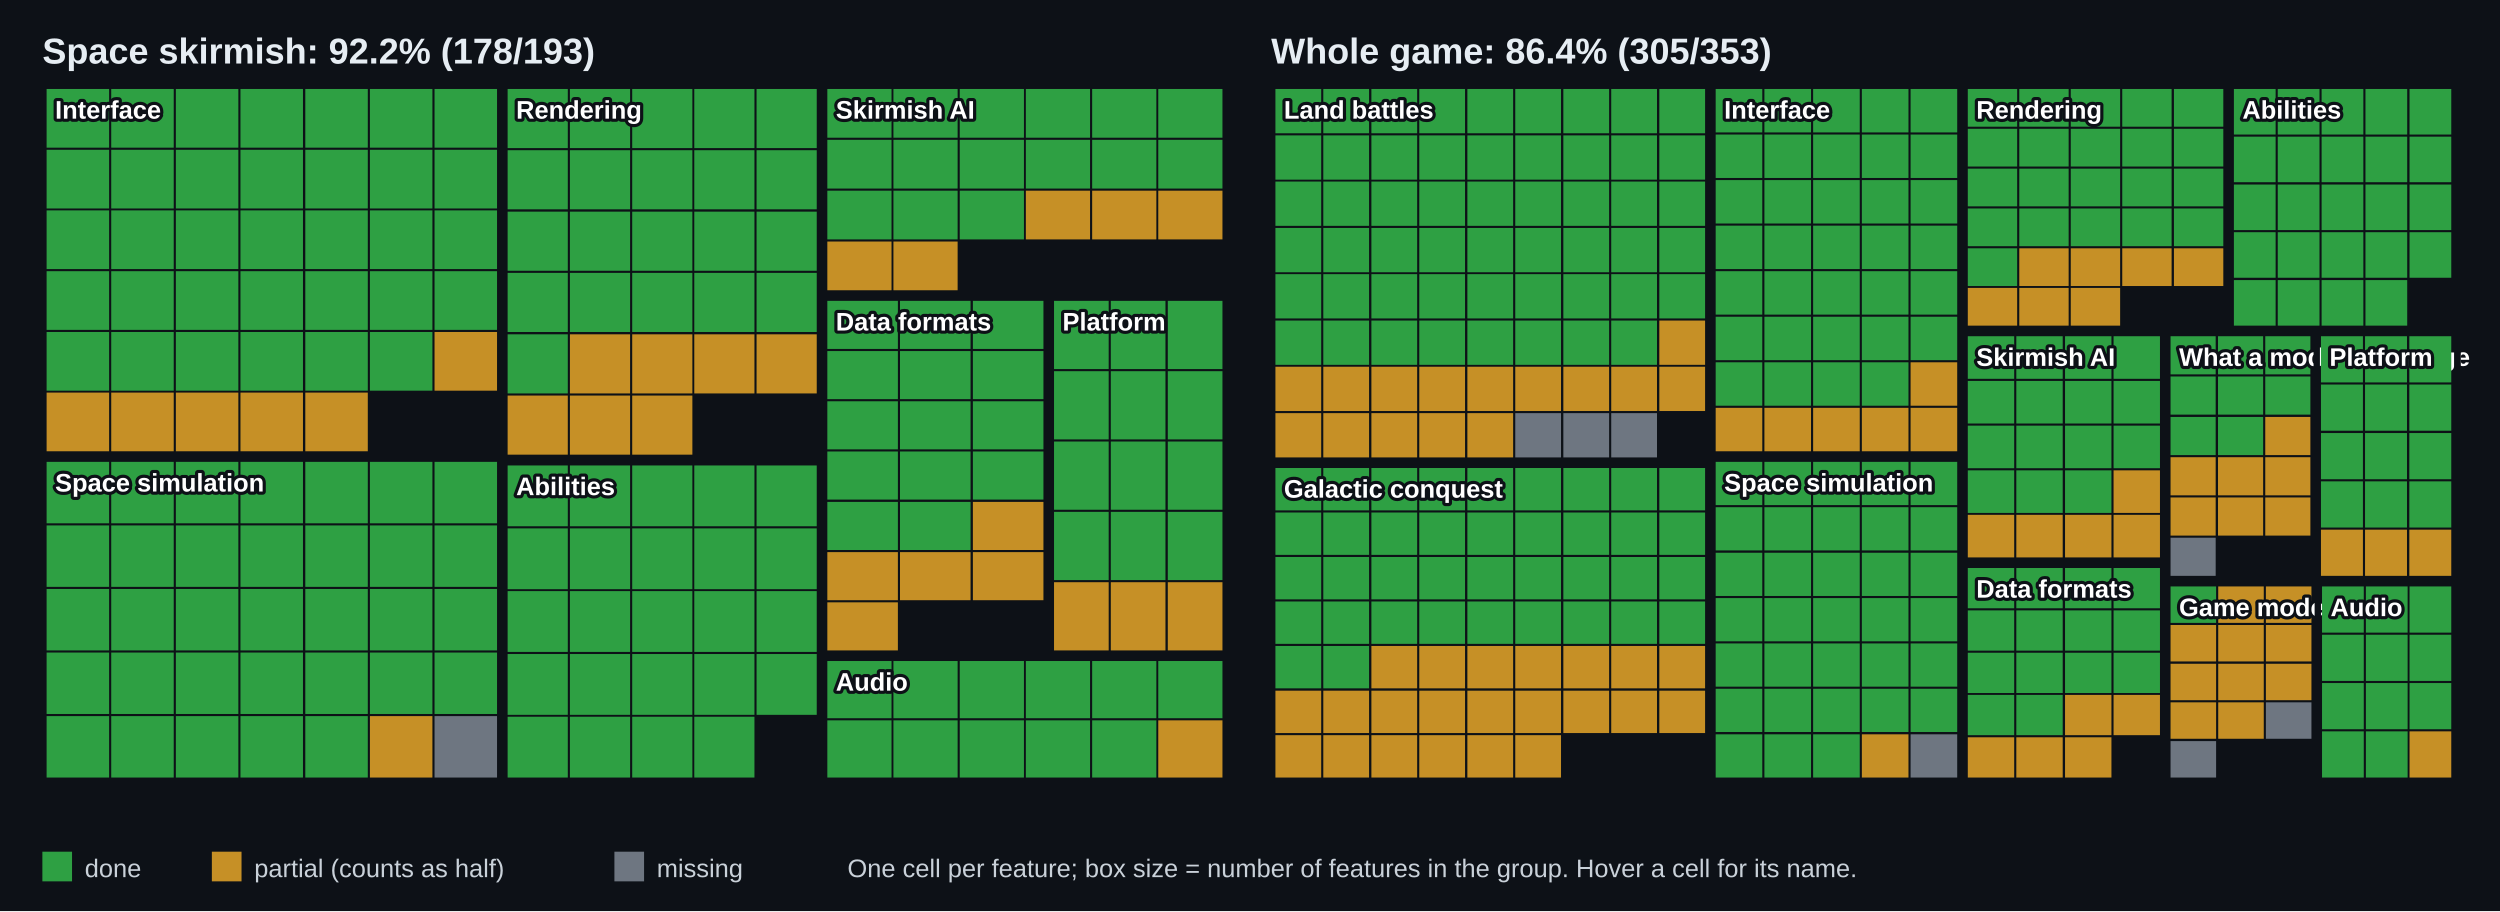
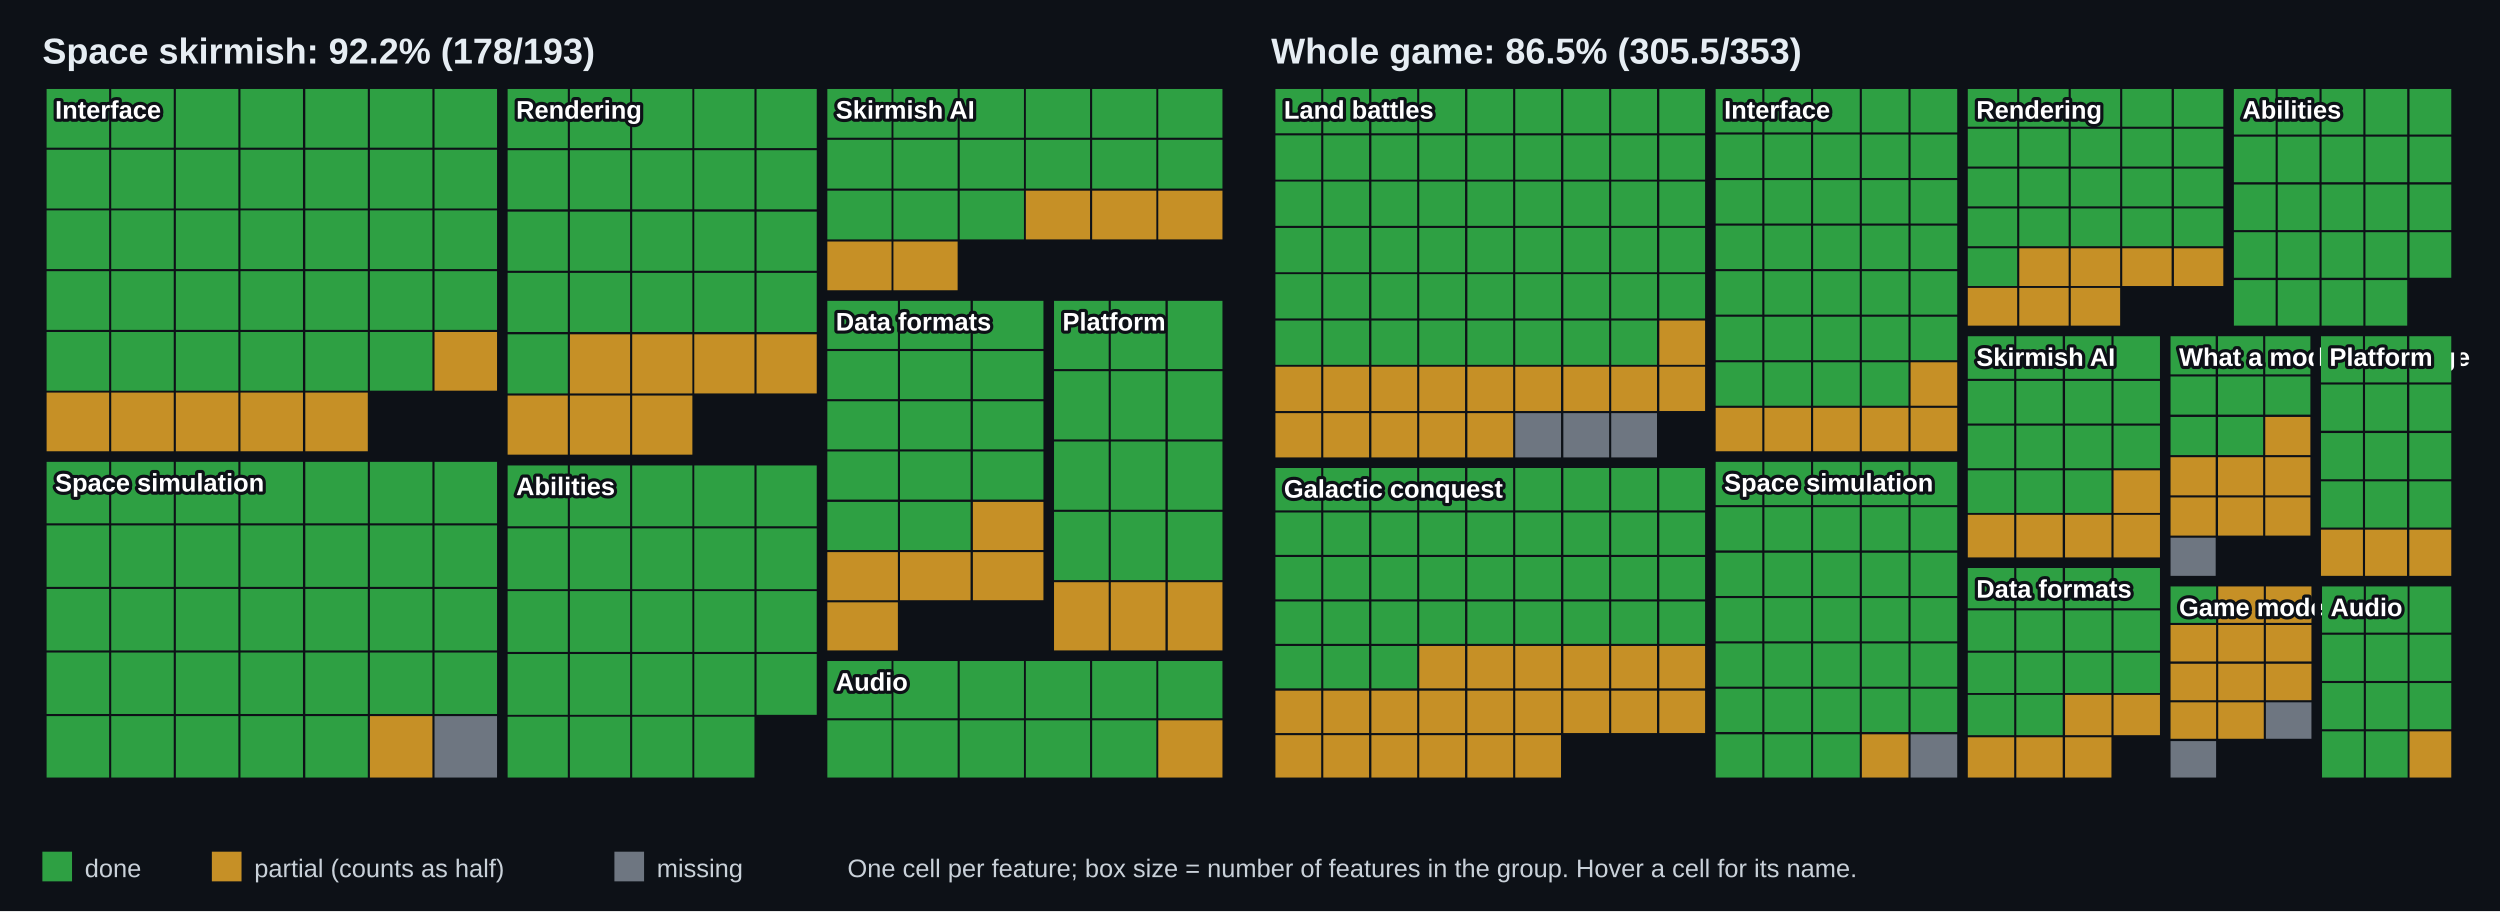
<svg xmlns="http://www.w3.org/2000/svg" viewBox="0 0 1180 430" width="1180" height="430" font-family="Segoe UI, Arial, sans-serif">
  <style>.title{font-size:17px;font-weight:700;fill:#e6edf3}.lab{font-size:12px;font-weight:700;fill:#fff}.lab.bg{stroke:#0d1117;stroke-width:3px;stroke-linejoin:round}.key{font-size:12px;fill:#c9d1d9}</style>
  <rect width="1180" height="430" fill="#0d1117" />
  <text x="20" y="30" class="title">Space skirmish: 92.2% (178/193)</text>
  <rect x="20" y="40" width="560" height="330" fill="#0d1117" />
  <rect x="22.0" y="42.0" width="29.5" height="27.7" fill="#2ea043" />
  <rect x="52.5" y="42.0" width="29.5" height="27.7" fill="#2ea043" />
  <rect x="83.0" y="42.0" width="29.5" height="27.7" fill="#2ea043" />
  <rect x="113.5" y="42.0" width="29.5" height="27.7" fill="#2ea043" />
  <rect x="144.1" y="42.0" width="29.5" height="27.7" fill="#2ea043" />
  <rect x="174.6" y="42.0" width="29.5" height="27.7" fill="#2ea043" />
  <rect x="205.1" y="42.0" width="29.5" height="27.7" fill="#2ea043" />
  <rect x="22.0" y="70.7" width="29.5" height="27.7" fill="#2ea043" />
  <rect x="52.5" y="70.7" width="29.5" height="27.7" fill="#2ea043" />
  <rect x="83.0" y="70.7" width="29.5" height="27.7" fill="#2ea043" />
  <rect x="113.5" y="70.7" width="29.5" height="27.7" fill="#2ea043" />
  <rect x="144.1" y="70.7" width="29.5" height="27.7" fill="#2ea043" />
  <rect x="174.6" y="70.7" width="29.5" height="27.7" fill="#2ea043" />
  <rect x="205.1" y="70.7" width="29.5" height="27.7" fill="#2ea043" />
  <rect x="22.0" y="99.3" width="29.5" height="27.7" fill="#2ea043" />
  <rect x="52.5" y="99.3" width="29.5" height="27.7" fill="#2ea043" />
  <rect x="83.0" y="99.3" width="29.5" height="27.7" fill="#2ea043" />
  <rect x="113.5" y="99.3" width="29.5" height="27.7" fill="#2ea043" />
  <rect x="144.1" y="99.3" width="29.5" height="27.7" fill="#2ea043" />
  <rect x="174.6" y="99.3" width="29.5" height="27.7" fill="#2ea043" />
  <rect x="205.1" y="99.3" width="29.5" height="27.7" fill="#2ea043" />
  <rect x="22.0" y="128.0" width="29.5" height="27.7" fill="#2ea043" />
  <rect x="52.5" y="128.0" width="29.5" height="27.7" fill="#2ea043" />
  <rect x="83.0" y="128.0" width="29.5" height="27.7" fill="#2ea043" />
  <rect x="113.5" y="128.0" width="29.5" height="27.7" fill="#2ea043" />
  <rect x="144.1" y="128.0" width="29.5" height="27.7" fill="#2ea043" />
  <rect x="174.6" y="128.0" width="29.5" height="27.7" fill="#2ea043" />
  <rect x="205.1" y="128.0" width="29.5" height="27.7" fill="#2ea043" />
  <rect x="22.0" y="156.7" width="29.5" height="27.7" fill="#2ea043" />
  <rect x="52.5" y="156.7" width="29.5" height="27.7" fill="#2ea043" />
  <rect x="83.0" y="156.7" width="29.5" height="27.7" fill="#2ea043" />
  <rect x="113.5" y="156.7" width="29.5" height="27.7" fill="#2ea043" />
  <rect x="144.1" y="156.7" width="29.5" height="27.7" fill="#2ea043" />
  <rect x="174.6" y="156.7" width="29.5" height="27.7" fill="#2ea043" />
  <rect x="205.1" y="156.7" width="29.5" height="27.7" fill="#c69026" />
  <rect x="22.0" y="185.3" width="29.5" height="27.7" fill="#c69026" />
  <rect x="52.5" y="185.3" width="29.5" height="27.7" fill="#c69026" />
  <rect x="83.0" y="185.3" width="29.5" height="27.7" fill="#c69026" />
  <rect x="113.5" y="185.3" width="29.5" height="27.7" fill="#c69026" />
  <rect x="144.1" y="185.3" width="29.5" height="27.7" fill="#c69026" />
  <rect x="20.0" y="40.0" width="217.6" height="176.0" fill="none" stroke="#0d1117" stroke-width="3" />
  <text x="26.0" y="56.0" class="lab bg">Interface</text>
  <text x="26.0" y="56.0" class="lab">Interface</text>
  <rect x="22.0" y="218.0" width="29.5" height="29.0" fill="#2ea043" />
  <rect x="52.5" y="218.0" width="29.5" height="29.0" fill="#2ea043" />
  <rect x="83.0" y="218.0" width="29.5" height="29.0" fill="#2ea043" />
  <rect x="113.5" y="218.0" width="29.5" height="29.0" fill="#2ea043" />
  <rect x="144.1" y="218.0" width="29.5" height="29.0" fill="#2ea043" />
  <rect x="174.6" y="218.0" width="29.5" height="29.0" fill="#2ea043" />
  <rect x="205.1" y="218.0" width="29.5" height="29.0" fill="#2ea043" />
  <rect x="22.0" y="248.0" width="29.5" height="29.0" fill="#2ea043" />
  <rect x="52.5" y="248.0" width="29.5" height="29.0" fill="#2ea043" />
  <rect x="83.0" y="248.0" width="29.5" height="29.0" fill="#2ea043" />
  <rect x="113.5" y="248.0" width="29.5" height="29.0" fill="#2ea043" />
  <rect x="144.1" y="248.0" width="29.5" height="29.0" fill="#2ea043" />
  <rect x="174.6" y="248.0" width="29.5" height="29.0" fill="#2ea043" />
  <rect x="205.1" y="248.0" width="29.5" height="29.0" fill="#2ea043" />
  <rect x="22.0" y="278.0" width="29.5" height="29.0" fill="#2ea043" />
  <rect x="52.5" y="278.0" width="29.5" height="29.0" fill="#2ea043" />
  <rect x="83.0" y="278.0" width="29.5" height="29.0" fill="#2ea043" />
  <rect x="113.5" y="278.0" width="29.5" height="29.0" fill="#2ea043" />
  <rect x="144.1" y="278.0" width="29.5" height="29.0" fill="#2ea043" />
  <rect x="174.6" y="278.0" width="29.5" height="29.0" fill="#2ea043" />
  <rect x="205.1" y="278.0" width="29.5" height="29.0" fill="#2ea043" />
  <rect x="22.0" y="308.0" width="29.5" height="29.0" fill="#2ea043" />
  <rect x="52.5" y="308.0" width="29.5" height="29.0" fill="#2ea043" />
  <rect x="83.0" y="308.0" width="29.5" height="29.0" fill="#2ea043" />
  <rect x="113.5" y="308.0" width="29.5" height="29.0" fill="#2ea043" />
  <rect x="144.1" y="308.0" width="29.5" height="29.0" fill="#2ea043" />
  <rect x="174.6" y="308.0" width="29.5" height="29.0" fill="#2ea043" />
  <rect x="205.1" y="308.0" width="29.5" height="29.0" fill="#2ea043" />
  <rect x="22.0" y="338.0" width="29.5" height="29.0" fill="#2ea043" />
  <rect x="52.5" y="338.0" width="29.5" height="29.0" fill="#2ea043" />
  <rect x="83.0" y="338.0" width="29.5" height="29.0" fill="#2ea043" />
  <rect x="113.5" y="338.0" width="29.5" height="29.0" fill="#2ea043" />
  <rect x="144.1" y="338.0" width="29.5" height="29.0" fill="#2ea043" />
  <rect x="174.6" y="338.0" width="29.5" height="29.0" fill="#c69026" />
  <rect x="205.1" y="338.0" width="29.5" height="29.0" fill="#6e7681" />
  <rect x="20.0" y="216.0" width="217.6" height="154.0" fill="none" stroke="#0d1117" stroke-width="3" />
  <text x="26.0" y="232.0" class="lab bg">Space simulation</text>
  <text x="26.0" y="232.0" class="lab">Space simulation</text>
  <rect x="239.6" y="42.0" width="28.4" height="27.9" fill="#2ea043" />
  <rect x="269.0" y="42.0" width="28.4" height="27.9" fill="#2ea043" />
  <rect x="298.4" y="42.0" width="28.4" height="27.9" fill="#2ea043" />
  <rect x="327.7" y="42.0" width="28.4" height="27.9" fill="#2ea043" />
  <rect x="357.1" y="42.0" width="28.4" height="27.9" fill="#2ea043" />
  <rect x="239.6" y="70.9" width="28.4" height="27.9" fill="#2ea043" />
  <rect x="269.0" y="70.9" width="28.4" height="27.9" fill="#2ea043" />
  <rect x="298.4" y="70.9" width="28.4" height="27.9" fill="#2ea043" />
  <rect x="327.7" y="70.9" width="28.4" height="27.9" fill="#2ea043" />
  <rect x="357.1" y="70.9" width="28.4" height="27.9" fill="#2ea043" />
  <rect x="239.6" y="99.9" width="28.4" height="27.9" fill="#2ea043" />
  <rect x="269.0" y="99.9" width="28.4" height="27.9" fill="#2ea043" />
  <rect x="298.4" y="99.9" width="28.4" height="27.9" fill="#2ea043" />
  <rect x="327.7" y="99.9" width="28.4" height="27.9" fill="#2ea043" />
  <rect x="357.1" y="99.9" width="28.4" height="27.9" fill="#2ea043" />
  <rect x="239.6" y="128.8" width="28.4" height="27.9" fill="#2ea043" />
  <rect x="269.0" y="128.8" width="28.4" height="27.9" fill="#2ea043" />
  <rect x="298.4" y="128.8" width="28.4" height="27.9" fill="#2ea043" />
  <rect x="327.7" y="128.8" width="28.4" height="27.9" fill="#2ea043" />
  <rect x="357.1" y="128.8" width="28.4" height="27.9" fill="#2ea043" />
  <rect x="239.6" y="157.8" width="28.4" height="27.9" fill="#2ea043" />
  <rect x="269.0" y="157.8" width="28.4" height="27.9" fill="#c69026" />
  <rect x="298.4" y="157.8" width="28.4" height="27.9" fill="#c69026" />
  <rect x="327.7" y="157.8" width="28.4" height="27.9" fill="#c69026" />
  <rect x="357.1" y="157.8" width="28.4" height="27.9" fill="#c69026" />
  <rect x="239.6" y="186.7" width="28.4" height="27.9" fill="#c69026" />
  <rect x="269.0" y="186.7" width="28.4" height="27.9" fill="#c69026" />
  <rect x="298.4" y="186.7" width="28.4" height="27.9" fill="#c69026" />
  <rect x="237.6" y="40.0" width="150.9" height="177.7" fill="none" stroke="#0d1117" stroke-width="3" />
  <text x="243.6" y="56.0" class="lab bg">Rendering</text>
  <text x="243.6" y="56.0" class="lab">Rendering</text>
  <rect x="239.6" y="219.7" width="28.4" height="28.7" fill="#2ea043" />
  <rect x="269.0" y="219.7" width="28.4" height="28.7" fill="#2ea043" />
  <rect x="298.4" y="219.7" width="28.4" height="28.7" fill="#2ea043" />
  <rect x="327.7" y="219.7" width="28.4" height="28.7" fill="#2ea043" />
  <rect x="357.1" y="219.7" width="28.4" height="28.7" fill="#2ea043" />
  <rect x="239.6" y="249.4" width="28.4" height="28.7" fill="#2ea043" />
  <rect x="269.0" y="249.4" width="28.4" height="28.7" fill="#2ea043" />
  <rect x="298.4" y="249.4" width="28.4" height="28.7" fill="#2ea043" />
  <rect x="327.7" y="249.4" width="28.4" height="28.7" fill="#2ea043" />
  <rect x="357.1" y="249.4" width="28.4" height="28.7" fill="#2ea043" />
  <rect x="239.6" y="279.0" width="28.4" height="28.7" fill="#2ea043" />
  <rect x="269.0" y="279.0" width="28.4" height="28.7" fill="#2ea043" />
  <rect x="298.4" y="279.0" width="28.4" height="28.7" fill="#2ea043" />
  <rect x="327.7" y="279.0" width="28.4" height="28.7" fill="#2ea043" />
  <rect x="357.1" y="279.0" width="28.4" height="28.7" fill="#2ea043" />
  <rect x="239.6" y="308.7" width="28.4" height="28.7" fill="#2ea043" />
  <rect x="269.0" y="308.7" width="28.4" height="28.7" fill="#2ea043" />
  <rect x="298.4" y="308.7" width="28.4" height="28.7" fill="#2ea043" />
  <rect x="327.7" y="308.7" width="28.4" height="28.7" fill="#2ea043" />
  <rect x="357.1" y="308.7" width="28.4" height="28.7" fill="#2ea043" />
  <rect x="239.6" y="338.3" width="28.4" height="28.7" fill="#2ea043" />
  <rect x="269.0" y="338.3" width="28.4" height="28.7" fill="#2ea043" />
  <rect x="298.4" y="338.3" width="28.4" height="28.7" fill="#2ea043" />
  <rect x="327.7" y="338.3" width="28.4" height="28.7" fill="#2ea043" />
  <rect x="237.6" y="217.7" width="150.9" height="152.3" fill="none" stroke="#0d1117" stroke-width="3" />
  <text x="243.6" y="233.7" class="lab bg">Abilities</text>
  <text x="243.6" y="233.7" class="lab">Abilities</text>
  <rect x="390.5" y="42.0" width="30.3" height="23.0" fill="#2ea043" />
  <rect x="421.7" y="42.0" width="30.3" height="23.0" fill="#2ea043" />
  <rect x="453.0" y="42.0" width="30.3" height="23.0" fill="#2ea043" />
  <rect x="484.2" y="42.0" width="30.3" height="23.0" fill="#2ea043" />
  <rect x="515.5" y="42.0" width="30.3" height="23.0" fill="#2ea043" />
  <rect x="546.7" y="42.0" width="30.3" height="23.0" fill="#2ea043" />
  <rect x="390.5" y="66.0" width="30.3" height="23.0" fill="#2ea043" />
  <rect x="421.7" y="66.0" width="30.3" height="23.0" fill="#2ea043" />
  <rect x="453.0" y="66.0" width="30.3" height="23.0" fill="#2ea043" />
  <rect x="484.2" y="66.0" width="30.3" height="23.0" fill="#2ea043" />
  <rect x="515.5" y="66.0" width="30.3" height="23.0" fill="#2ea043" />
  <rect x="546.7" y="66.0" width="30.3" height="23.0" fill="#2ea043" />
  <rect x="390.5" y="90.0" width="30.3" height="23.0" fill="#2ea043" />
  <rect x="421.7" y="90.0" width="30.3" height="23.0" fill="#2ea043" />
  <rect x="453.0" y="90.0" width="30.3" height="23.0" fill="#2ea043" />
  <rect x="484.2" y="90.0" width="30.3" height="23.0" fill="#c69026" />
  <rect x="515.5" y="90.0" width="30.3" height="23.0" fill="#c69026" />
  <rect x="546.7" y="90.0" width="30.3" height="23.0" fill="#c69026" />
  <rect x="390.5" y="114.0" width="30.3" height="23.0" fill="#c69026" />
  <rect x="421.7" y="114.0" width="30.3" height="23.0" fill="#c69026" />
  <rect x="388.5" y="40.0" width="191.5" height="100.0" fill="none" stroke="#0d1117" stroke-width="3" />
  <text x="394.5" y="56.0" class="lab bg">Skirmish AI</text>
  <text x="394.5" y="56.0" class="lab">Skirmish AI</text>
  <rect x="390.5" y="142.0" width="33.3" height="22.7" fill="#2ea043" />
  <rect x="424.8" y="142.0" width="33.3" height="22.7" fill="#2ea043" />
  <rect x="459.2" y="142.0" width="33.3" height="22.7" fill="#2ea043" />
  <rect x="390.5" y="165.7" width="33.3" height="22.7" fill="#2ea043" />
  <rect x="424.8" y="165.7" width="33.3" height="22.7" fill="#2ea043" />
  <rect x="459.2" y="165.7" width="33.3" height="22.7" fill="#2ea043" />
  <rect x="390.5" y="189.4" width="33.3" height="22.7" fill="#2ea043" />
  <rect x="424.8" y="189.4" width="33.3" height="22.7" fill="#2ea043" />
  <rect x="459.2" y="189.4" width="33.3" height="22.7" fill="#2ea043" />
  <rect x="390.5" y="213.1" width="33.3" height="22.7" fill="#2ea043" />
  <rect x="424.8" y="213.1" width="33.3" height="22.7" fill="#2ea043" />
  <rect x="459.2" y="213.1" width="33.3" height="22.7" fill="#2ea043" />
  <rect x="390.5" y="236.9" width="33.3" height="22.7" fill="#2ea043" />
  <rect x="424.8" y="236.9" width="33.3" height="22.7" fill="#2ea043" />
  <rect x="459.2" y="236.9" width="33.3" height="22.7" fill="#c69026" />
  <rect x="390.5" y="260.6" width="33.3" height="22.7" fill="#c69026" />
  <rect x="424.8" y="260.6" width="33.3" height="22.7" fill="#c69026" />
  <rect x="459.2" y="260.6" width="33.3" height="22.7" fill="#c69026" />
  <rect x="390.5" y="284.3" width="33.3" height="22.7" fill="#c69026" />
  <rect x="388.5" y="140.0" width="107.0" height="170.0" fill="none" stroke="#0d1117" stroke-width="3" />
  <text x="394.5" y="156.0" class="lab bg">Data formats</text>
  <text x="394.5" y="156.0" class="lab">Data formats</text>
  <rect x="497.5" y="142.0" width="25.8" height="32.2" fill="#2ea043" />
  <rect x="524.3" y="142.0" width="25.8" height="32.2" fill="#2ea043" />
  <rect x="551.2" y="142.0" width="25.8" height="32.2" fill="#2ea043" />
  <rect x="497.5" y="175.2" width="25.8" height="32.2" fill="#2ea043" />
  <rect x="524.3" y="175.2" width="25.8" height="32.2" fill="#2ea043" />
  <rect x="551.2" y="175.2" width="25.8" height="32.2" fill="#2ea043" />
  <rect x="497.5" y="208.4" width="25.8" height="32.2" fill="#2ea043" />
  <rect x="524.3" y="208.4" width="25.8" height="32.2" fill="#2ea043" />
  <rect x="551.2" y="208.4" width="25.8" height="32.2" fill="#2ea043" />
  <rect x="497.5" y="241.6" width="25.8" height="32.2" fill="#2ea043" />
  <rect x="524.3" y="241.6" width="25.8" height="32.2" fill="#2ea043" />
  <rect x="551.2" y="241.6" width="25.8" height="32.2" fill="#2ea043" />
  <rect x="497.5" y="274.8" width="25.8" height="32.2" fill="#c69026" />
  <rect x="524.3" y="274.8" width="25.8" height="32.2" fill="#c69026" />
  <rect x="551.2" y="274.8" width="25.8" height="32.2" fill="#c69026" />
  <rect x="495.5" y="140.0" width="84.5" height="170.0" fill="none" stroke="#0d1117" stroke-width="3" />
  <text x="501.5" y="156.0" class="lab bg">Platform</text>
  <text x="501.5" y="156.0" class="lab">Platform</text>
  <rect x="390.5" y="312.0" width="30.3" height="27.0" fill="#2ea043" />
  <rect x="421.7" y="312.0" width="30.3" height="27.0" fill="#2ea043" />
  <rect x="453.0" y="312.0" width="30.3" height="27.0" fill="#2ea043" />
  <rect x="484.2" y="312.0" width="30.3" height="27.0" fill="#2ea043" />
  <rect x="515.5" y="312.0" width="30.3" height="27.0" fill="#2ea043" />
  <rect x="546.7" y="312.0" width="30.3" height="27.0" fill="#2ea043" />
  <rect x="390.5" y="340.0" width="30.3" height="27.0" fill="#2ea043" />
  <rect x="421.7" y="340.0" width="30.3" height="27.0" fill="#2ea043" />
  <rect x="453.0" y="340.0" width="30.3" height="27.0" fill="#2ea043" />
  <rect x="484.2" y="340.0" width="30.3" height="27.0" fill="#2ea043" />
  <rect x="515.5" y="340.0" width="30.3" height="27.0" fill="#2ea043" />
  <rect x="546.7" y="340.0" width="30.3" height="27.0" fill="#c69026" />
  <rect x="388.5" y="310.0" width="191.5" height="60.0" fill="none" stroke="#0d1117" stroke-width="3" />
  <text x="394.5" y="326.0" class="lab bg">Audio</text>
  <text x="394.5" y="326.0" class="lab">Audio</text>
-   <text x="600" y="30" class="title">Whole game: 86.4% (305/353)</text>
+   <text x="600" y="30" class="title">Whole game: 86.5% (305.5/353)</text>
  <rect x="600" y="40" width="560" height="330" fill="#0d1117" />
  <rect x="602.0" y="42.0" width="21.6" height="20.9" fill="#2ea043" />
  <rect x="624.6" y="42.0" width="21.6" height="20.9" fill="#2ea043" />
  <rect x="647.3" y="42.0" width="21.6" height="20.9" fill="#2ea043" />
  <rect x="669.9" y="42.0" width="21.6" height="20.9" fill="#2ea043" />
  <rect x="692.6" y="42.0" width="21.6" height="20.9" fill="#2ea043" />
  <rect x="715.2" y="42.0" width="21.6" height="20.9" fill="#2ea043" />
  <rect x="737.9" y="42.0" width="21.6" height="20.9" fill="#2ea043" />
  <rect x="760.5" y="42.0" width="21.6" height="20.9" fill="#2ea043" />
  <rect x="783.2" y="42.0" width="21.6" height="20.9" fill="#2ea043" />
  <rect x="602.0" y="63.9" width="21.6" height="20.9" fill="#2ea043" />
  <rect x="624.6" y="63.9" width="21.6" height="20.9" fill="#2ea043" />
  <rect x="647.3" y="63.9" width="21.6" height="20.9" fill="#2ea043" />
  <rect x="669.9" y="63.9" width="21.6" height="20.9" fill="#2ea043" />
  <rect x="692.6" y="63.9" width="21.6" height="20.9" fill="#2ea043" />
  <rect x="715.2" y="63.9" width="21.6" height="20.9" fill="#2ea043" />
  <rect x="737.9" y="63.9" width="21.6" height="20.9" fill="#2ea043" />
  <rect x="760.5" y="63.9" width="21.6" height="20.9" fill="#2ea043" />
  <rect x="783.2" y="63.9" width="21.6" height="20.9" fill="#2ea043" />
  <rect x="602.0" y="85.7" width="21.6" height="20.9" fill="#2ea043" />
  <rect x="624.6" y="85.7" width="21.6" height="20.9" fill="#2ea043" />
  <rect x="647.3" y="85.7" width="21.6" height="20.9" fill="#2ea043" />
  <rect x="669.9" y="85.7" width="21.6" height="20.9" fill="#2ea043" />
  <rect x="692.6" y="85.7" width="21.6" height="20.9" fill="#2ea043" />
  <rect x="715.2" y="85.7" width="21.6" height="20.9" fill="#2ea043" />
  <rect x="737.9" y="85.7" width="21.6" height="20.9" fill="#2ea043" />
  <rect x="760.5" y="85.7" width="21.6" height="20.9" fill="#2ea043" />
  <rect x="783.2" y="85.7" width="21.6" height="20.9" fill="#2ea043" />
  <rect x="602.0" y="107.6" width="21.6" height="20.9" fill="#2ea043" />
  <rect x="624.6" y="107.6" width="21.6" height="20.9" fill="#2ea043" />
  <rect x="647.3" y="107.6" width="21.6" height="20.9" fill="#2ea043" />
  <rect x="669.9" y="107.6" width="21.6" height="20.9" fill="#2ea043" />
  <rect x="692.6" y="107.6" width="21.6" height="20.9" fill="#2ea043" />
  <rect x="715.2" y="107.6" width="21.6" height="20.9" fill="#2ea043" />
  <rect x="737.9" y="107.6" width="21.6" height="20.9" fill="#2ea043" />
  <rect x="760.5" y="107.6" width="21.6" height="20.9" fill="#2ea043" />
  <rect x="783.2" y="107.6" width="21.6" height="20.9" fill="#2ea043" />
  <rect x="602.0" y="129.4" width="21.6" height="20.9" fill="#2ea043" />
  <rect x="624.6" y="129.4" width="21.6" height="20.9" fill="#2ea043" />
  <rect x="647.3" y="129.4" width="21.6" height="20.9" fill="#2ea043" />
  <rect x="669.9" y="129.4" width="21.6" height="20.9" fill="#2ea043" />
  <rect x="692.6" y="129.4" width="21.6" height="20.9" fill="#2ea043" />
  <rect x="715.2" y="129.4" width="21.6" height="20.9" fill="#2ea043" />
  <rect x="737.9" y="129.4" width="21.6" height="20.9" fill="#2ea043" />
  <rect x="760.5" y="129.4" width="21.6" height="20.9" fill="#2ea043" />
  <rect x="783.2" y="129.4" width="21.6" height="20.9" fill="#2ea043" />
  <rect x="602.0" y="151.3" width="21.6" height="20.9" fill="#2ea043" />
  <rect x="624.6" y="151.3" width="21.6" height="20.9" fill="#2ea043" />
  <rect x="647.3" y="151.3" width="21.6" height="20.9" fill="#2ea043" />
  <rect x="669.9" y="151.3" width="21.6" height="20.9" fill="#2ea043" />
  <rect x="692.6" y="151.3" width="21.6" height="20.9" fill="#2ea043" />
  <rect x="715.2" y="151.3" width="21.6" height="20.9" fill="#2ea043" />
  <rect x="737.9" y="151.3" width="21.6" height="20.9" fill="#2ea043" />
  <rect x="760.5" y="151.3" width="21.6" height="20.9" fill="#2ea043" />
  <rect x="783.2" y="151.3" width="21.6" height="20.9" fill="#c69026" />
  <rect x="602.0" y="173.1" width="21.6" height="20.9" fill="#c69026" />
  <rect x="624.6" y="173.1" width="21.6" height="20.9" fill="#c69026" />
  <rect x="647.3" y="173.1" width="21.6" height="20.9" fill="#c69026" />
  <rect x="669.9" y="173.1" width="21.6" height="20.9" fill="#c69026" />
  <rect x="692.6" y="173.1" width="21.6" height="20.9" fill="#c69026" />
  <rect x="715.2" y="173.1" width="21.6" height="20.9" fill="#c69026" />
  <rect x="737.9" y="173.1" width="21.6" height="20.9" fill="#c69026" />
  <rect x="760.5" y="173.1" width="21.6" height="20.9" fill="#c69026" />
  <rect x="783.2" y="173.1" width="21.6" height="20.9" fill="#c69026" />
  <rect x="602.0" y="195.0" width="21.6" height="20.9" fill="#c69026" />
  <rect x="624.6" y="195.0" width="21.6" height="20.9" fill="#c69026" />
  <rect x="647.3" y="195.0" width="21.6" height="20.9" fill="#c69026" />
  <rect x="669.9" y="195.0" width="21.6" height="20.9" fill="#c69026" />
  <rect x="692.6" y="195.0" width="21.6" height="20.9" fill="#c69026" />
  <rect x="715.2" y="195.0" width="21.6" height="20.9" fill="#6e7681" />
  <rect x="737.9" y="195.0" width="21.6" height="20.9" fill="#6e7681" />
  <rect x="760.5" y="195.0" width="21.6" height="20.9" fill="#6e7681" />
  <rect x="600.0" y="40.0" width="207.8" height="178.9" fill="none" stroke="#0d1117" stroke-width="3" />
  <text x="606.0" y="56.0" class="lab bg">Land battles</text>
  <text x="606.0" y="56.0" class="lab">Land battles</text>
  <rect x="602.0" y="220.9" width="21.6" height="20.0" fill="#2ea043" />
  <rect x="624.6" y="220.9" width="21.6" height="20.0" fill="#2ea043" />
  <rect x="647.3" y="220.9" width="21.6" height="20.0" fill="#2ea043" />
  <rect x="669.9" y="220.9" width="21.6" height="20.0" fill="#2ea043" />
  <rect x="692.6" y="220.9" width="21.6" height="20.0" fill="#2ea043" />
  <rect x="715.2" y="220.9" width="21.6" height="20.0" fill="#2ea043" />
  <rect x="737.9" y="220.9" width="21.6" height="20.0" fill="#2ea043" />
  <rect x="760.5" y="220.9" width="21.6" height="20.0" fill="#2ea043" />
  <rect x="783.2" y="220.9" width="21.6" height="20.0" fill="#2ea043" />
  <rect x="602.0" y="241.9" width="21.6" height="20.0" fill="#2ea043" />
  <rect x="624.6" y="241.9" width="21.6" height="20.0" fill="#2ea043" />
  <rect x="647.3" y="241.9" width="21.6" height="20.0" fill="#2ea043" />
  <rect x="669.9" y="241.9" width="21.6" height="20.0" fill="#2ea043" />
  <rect x="692.6" y="241.9" width="21.6" height="20.0" fill="#2ea043" />
  <rect x="715.2" y="241.9" width="21.6" height="20.0" fill="#2ea043" />
  <rect x="737.9" y="241.9" width="21.6" height="20.0" fill="#2ea043" />
  <rect x="760.5" y="241.9" width="21.6" height="20.0" fill="#2ea043" />
  <rect x="783.2" y="241.9" width="21.6" height="20.0" fill="#2ea043" />
  <rect x="602.0" y="262.9" width="21.6" height="20.0" fill="#2ea043" />
  <rect x="624.6" y="262.9" width="21.6" height="20.0" fill="#2ea043" />
  <rect x="647.3" y="262.9" width="21.6" height="20.0" fill="#2ea043" />
  <rect x="669.9" y="262.9" width="21.6" height="20.0" fill="#2ea043" />
  <rect x="692.6" y="262.9" width="21.6" height="20.0" fill="#2ea043" />
  <rect x="715.2" y="262.9" width="21.6" height="20.0" fill="#2ea043" />
  <rect x="737.9" y="262.9" width="21.6" height="20.0" fill="#2ea043" />
  <rect x="760.5" y="262.9" width="21.6" height="20.0" fill="#2ea043" />
  <rect x="783.2" y="262.9" width="21.6" height="20.0" fill="#2ea043" />
  <rect x="602.0" y="283.9" width="21.6" height="20.0" fill="#2ea043" />
  <rect x="624.6" y="283.9" width="21.6" height="20.0" fill="#2ea043" />
  <rect x="647.3" y="283.9" width="21.6" height="20.0" fill="#2ea043" />
  <rect x="669.9" y="283.9" width="21.6" height="20.0" fill="#2ea043" />
  <rect x="692.6" y="283.9" width="21.6" height="20.0" fill="#2ea043" />
  <rect x="715.2" y="283.9" width="21.6" height="20.0" fill="#2ea043" />
  <rect x="737.9" y="283.9" width="21.6" height="20.0" fill="#2ea043" />
  <rect x="760.5" y="283.9" width="21.6" height="20.0" fill="#2ea043" />
  <rect x="783.2" y="283.9" width="21.6" height="20.0" fill="#2ea043" />
  <rect x="602.0" y="304.9" width="21.6" height="20.0" fill="#2ea043" />
  <rect x="624.6" y="304.9" width="21.6" height="20.0" fill="#2ea043" />
-   <rect x="647.3" y="304.9" width="21.6" height="20.0" fill="#c69026" />
+   <rect x="647.3" y="304.9" width="21.6" height="20.0" fill="#2ea043" />
  <rect x="669.9" y="304.9" width="21.6" height="20.0" fill="#c69026" />
  <rect x="692.6" y="304.9" width="21.6" height="20.0" fill="#c69026" />
  <rect x="715.2" y="304.9" width="21.6" height="20.0" fill="#c69026" />
  <rect x="737.9" y="304.9" width="21.6" height="20.0" fill="#c69026" />
  <rect x="760.5" y="304.9" width="21.6" height="20.0" fill="#c69026" />
  <rect x="783.2" y="304.9" width="21.6" height="20.0" fill="#c69026" />
  <rect x="602.0" y="326.0" width="21.6" height="20.0" fill="#c69026" />
  <rect x="624.6" y="326.0" width="21.6" height="20.0" fill="#c69026" />
  <rect x="647.3" y="326.0" width="21.6" height="20.0" fill="#c69026" />
  <rect x="669.9" y="326.0" width="21.6" height="20.0" fill="#c69026" />
  <rect x="692.6" y="326.0" width="21.6" height="20.0" fill="#c69026" />
  <rect x="715.2" y="326.0" width="21.6" height="20.0" fill="#c69026" />
  <rect x="737.9" y="326.0" width="21.6" height="20.0" fill="#c69026" />
  <rect x="760.5" y="326.0" width="21.6" height="20.0" fill="#c69026" />
  <rect x="783.2" y="326.0" width="21.6" height="20.0" fill="#c69026" />
  <rect x="602.0" y="347.0" width="21.6" height="20.0" fill="#c69026" />
  <rect x="624.6" y="347.0" width="21.6" height="20.0" fill="#c69026" />
  <rect x="647.3" y="347.0" width="21.6" height="20.0" fill="#c69026" />
  <rect x="669.9" y="347.0" width="21.6" height="20.0" fill="#c69026" />
  <rect x="692.6" y="347.0" width="21.6" height="20.0" fill="#c69026" />
  <rect x="715.2" y="347.0" width="21.6" height="20.0" fill="#c69026" />
  <rect x="600.0" y="218.9" width="207.8" height="151.1" fill="none" stroke="#0d1117" stroke-width="3" />
  <text x="606.0" y="234.9" class="lab bg">Galactic conquest</text>
  <text x="606.0" y="234.9" class="lab">Galactic conquest</text>
  <rect x="809.8" y="42.0" width="22.0" height="20.5" fill="#2ea043" />
  <rect x="832.8" y="42.0" width="22.0" height="20.5" fill="#2ea043" />
  <rect x="855.8" y="42.0" width="22.0" height="20.5" fill="#2ea043" />
  <rect x="878.8" y="42.0" width="22.0" height="20.5" fill="#2ea043" />
  <rect x="901.8" y="42.0" width="22.0" height="20.5" fill="#2ea043" />
  <rect x="809.8" y="63.5" width="22.0" height="20.5" fill="#2ea043" />
  <rect x="832.8" y="63.5" width="22.0" height="20.5" fill="#2ea043" />
  <rect x="855.8" y="63.5" width="22.0" height="20.5" fill="#2ea043" />
  <rect x="878.8" y="63.5" width="22.0" height="20.5" fill="#2ea043" />
  <rect x="901.8" y="63.5" width="22.0" height="20.5" fill="#2ea043" />
  <rect x="809.8" y="85.0" width="22.0" height="20.5" fill="#2ea043" />
  <rect x="832.8" y="85.0" width="22.0" height="20.5" fill="#2ea043" />
  <rect x="855.8" y="85.0" width="22.0" height="20.5" fill="#2ea043" />
  <rect x="878.8" y="85.0" width="22.0" height="20.5" fill="#2ea043" />
  <rect x="901.8" y="85.0" width="22.0" height="20.5" fill="#2ea043" />
  <rect x="809.8" y="106.5" width="22.0" height="20.5" fill="#2ea043" />
  <rect x="832.8" y="106.5" width="22.0" height="20.5" fill="#2ea043" />
  <rect x="855.8" y="106.5" width="22.0" height="20.5" fill="#2ea043" />
  <rect x="878.8" y="106.5" width="22.0" height="20.5" fill="#2ea043" />
  <rect x="901.8" y="106.5" width="22.0" height="20.5" fill="#2ea043" />
  <rect x="809.8" y="128.0" width="22.0" height="20.5" fill="#2ea043" />
  <rect x="832.8" y="128.0" width="22.0" height="20.5" fill="#2ea043" />
  <rect x="855.8" y="128.0" width="22.0" height="20.5" fill="#2ea043" />
  <rect x="878.8" y="128.0" width="22.0" height="20.5" fill="#2ea043" />
  <rect x="901.8" y="128.0" width="22.0" height="20.5" fill="#2ea043" />
  <rect x="809.8" y="149.5" width="22.0" height="20.5" fill="#2ea043" />
  <rect x="832.8" y="149.5" width="22.0" height="20.5" fill="#2ea043" />
  <rect x="855.8" y="149.5" width="22.0" height="20.5" fill="#2ea043" />
  <rect x="878.8" y="149.5" width="22.0" height="20.5" fill="#2ea043" />
  <rect x="901.8" y="149.5" width="22.0" height="20.5" fill="#2ea043" />
  <rect x="809.8" y="171.0" width="22.0" height="20.5" fill="#2ea043" />
  <rect x="832.8" y="171.0" width="22.0" height="20.5" fill="#2ea043" />
  <rect x="855.8" y="171.0" width="22.0" height="20.5" fill="#2ea043" />
  <rect x="878.8" y="171.0" width="22.0" height="20.5" fill="#2ea043" />
  <rect x="901.8" y="171.0" width="22.0" height="20.5" fill="#c69026" />
  <rect x="809.8" y="192.5" width="22.0" height="20.5" fill="#c69026" />
  <rect x="832.8" y="192.5" width="22.0" height="20.5" fill="#c69026" />
  <rect x="855.8" y="192.5" width="22.0" height="20.5" fill="#c69026" />
  <rect x="878.8" y="192.5" width="22.0" height="20.5" fill="#c69026" />
  <rect x="901.8" y="192.5" width="22.0" height="20.5" fill="#c69026" />
  <rect x="807.8" y="40.0" width="119.0" height="176.0" fill="none" stroke="#0d1117" stroke-width="3" />
  <text x="813.8" y="56.0" class="lab bg">Interface</text>
  <text x="813.8" y="56.0" class="lab">Interface</text>
  <rect x="809.8" y="218.0" width="22.0" height="20.4" fill="#2ea043" />
  <rect x="832.8" y="218.0" width="22.0" height="20.4" fill="#2ea043" />
  <rect x="855.8" y="218.0" width="22.0" height="20.4" fill="#2ea043" />
  <rect x="878.8" y="218.0" width="22.0" height="20.4" fill="#2ea043" />
  <rect x="901.8" y="218.0" width="22.0" height="20.4" fill="#2ea043" />
  <rect x="809.8" y="239.4" width="22.0" height="20.4" fill="#2ea043" />
  <rect x="832.8" y="239.4" width="22.0" height="20.4" fill="#2ea043" />
  <rect x="855.8" y="239.4" width="22.0" height="20.4" fill="#2ea043" />
  <rect x="878.8" y="239.4" width="22.0" height="20.4" fill="#2ea043" />
  <rect x="901.8" y="239.4" width="22.0" height="20.4" fill="#2ea043" />
  <rect x="809.8" y="260.9" width="22.0" height="20.4" fill="#2ea043" />
  <rect x="832.8" y="260.9" width="22.0" height="20.4" fill="#2ea043" />
  <rect x="855.8" y="260.9" width="22.0" height="20.4" fill="#2ea043" />
  <rect x="878.8" y="260.9" width="22.0" height="20.4" fill="#2ea043" />
  <rect x="901.8" y="260.9" width="22.0" height="20.4" fill="#2ea043" />
  <rect x="809.8" y="282.3" width="22.0" height="20.4" fill="#2ea043" />
  <rect x="832.8" y="282.3" width="22.0" height="20.4" fill="#2ea043" />
  <rect x="855.8" y="282.3" width="22.0" height="20.4" fill="#2ea043" />
  <rect x="878.8" y="282.3" width="22.0" height="20.4" fill="#2ea043" />
  <rect x="901.8" y="282.3" width="22.0" height="20.4" fill="#2ea043" />
  <rect x="809.8" y="303.7" width="22.0" height="20.4" fill="#2ea043" />
  <rect x="832.8" y="303.7" width="22.0" height="20.4" fill="#2ea043" />
  <rect x="855.8" y="303.7" width="22.0" height="20.4" fill="#2ea043" />
  <rect x="878.8" y="303.7" width="22.0" height="20.4" fill="#2ea043" />
  <rect x="901.8" y="303.7" width="22.0" height="20.4" fill="#2ea043" />
  <rect x="809.8" y="325.1" width="22.0" height="20.4" fill="#2ea043" />
  <rect x="832.8" y="325.1" width="22.0" height="20.4" fill="#2ea043" />
  <rect x="855.8" y="325.1" width="22.0" height="20.4" fill="#2ea043" />
  <rect x="878.8" y="325.1" width="22.0" height="20.4" fill="#2ea043" />
  <rect x="901.8" y="325.1" width="22.0" height="20.4" fill="#2ea043" />
  <rect x="809.8" y="346.6" width="22.0" height="20.4" fill="#2ea043" />
  <rect x="832.8" y="346.6" width="22.0" height="20.4" fill="#2ea043" />
  <rect x="855.8" y="346.6" width="22.0" height="20.4" fill="#2ea043" />
  <rect x="878.8" y="346.6" width="22.0" height="20.4" fill="#c69026" />
  <rect x="901.8" y="346.6" width="22.0" height="20.4" fill="#6e7681" />
  <rect x="807.8" y="216.0" width="119.0" height="154.0" fill="none" stroke="#0d1117" stroke-width="3" />
  <text x="813.8" y="232.0" class="lab bg">Space simulation</text>
  <text x="813.8" y="232.0" class="lab">Space simulation</text>
  <rect x="928.8" y="42.0" width="23.3" height="17.8" fill="#2ea043" />
  <rect x="953.1" y="42.0" width="23.3" height="17.8" fill="#2ea043" />
  <rect x="977.4" y="42.0" width="23.3" height="17.8" fill="#2ea043" />
  <rect x="1001.7" y="42.0" width="23.3" height="17.8" fill="#2ea043" />
  <rect x="1026.1" y="42.0" width="23.3" height="17.8" fill="#2ea043" />
  <rect x="928.8" y="60.8" width="23.3" height="17.8" fill="#2ea043" />
  <rect x="953.1" y="60.8" width="23.3" height="17.8" fill="#2ea043" />
  <rect x="977.4" y="60.8" width="23.3" height="17.8" fill="#2ea043" />
  <rect x="1001.7" y="60.8" width="23.3" height="17.8" fill="#2ea043" />
  <rect x="1026.1" y="60.8" width="23.3" height="17.8" fill="#2ea043" />
  <rect x="928.8" y="79.6" width="23.3" height="17.8" fill="#2ea043" />
  <rect x="953.1" y="79.6" width="23.3" height="17.8" fill="#2ea043" />
  <rect x="977.4" y="79.6" width="23.3" height="17.8" fill="#2ea043" />
  <rect x="1001.7" y="79.6" width="23.3" height="17.8" fill="#2ea043" />
  <rect x="1026.1" y="79.6" width="23.3" height="17.8" fill="#2ea043" />
  <rect x="928.8" y="98.4" width="23.3" height="17.8" fill="#2ea043" />
  <rect x="953.1" y="98.4" width="23.3" height="17.8" fill="#2ea043" />
  <rect x="977.4" y="98.4" width="23.3" height="17.8" fill="#2ea043" />
  <rect x="1001.7" y="98.4" width="23.3" height="17.8" fill="#2ea043" />
  <rect x="1026.1" y="98.4" width="23.3" height="17.8" fill="#2ea043" />
  <rect x="928.8" y="117.2" width="23.3" height="17.8" fill="#2ea043" />
  <rect x="953.1" y="117.2" width="23.3" height="17.8" fill="#c69026" />
  <rect x="977.4" y="117.2" width="23.3" height="17.8" fill="#c69026" />
  <rect x="1001.7" y="117.2" width="23.3" height="17.8" fill="#c69026" />
  <rect x="1026.1" y="117.2" width="23.3" height="17.8" fill="#c69026" />
  <rect x="928.8" y="135.9" width="23.3" height="17.8" fill="#c69026" />
  <rect x="953.1" y="135.9" width="23.3" height="17.8" fill="#c69026" />
  <rect x="977.4" y="135.9" width="23.3" height="17.8" fill="#c69026" />
  <rect x="926.8" y="40.0" width="125.6" height="116.7" fill="none" stroke="#0d1117" stroke-width="3" />
  <text x="932.8" y="56.0" class="lab bg">Rendering</text>
  <text x="932.8" y="56.0" class="lab">Rendering</text>
  <rect x="1054.4" y="42.0" width="19.7" height="21.5" fill="#2ea043" />
  <rect x="1075.1" y="42.0" width="19.7" height="21.5" fill="#2ea043" />
  <rect x="1095.8" y="42.0" width="19.7" height="21.5" fill="#2ea043" />
  <rect x="1116.5" y="42.0" width="19.7" height="21.5" fill="#2ea043" />
  <rect x="1137.3" y="42.0" width="19.7" height="21.5" fill="#2ea043" />
  <rect x="1054.4" y="64.5" width="19.7" height="21.5" fill="#2ea043" />
  <rect x="1075.1" y="64.5" width="19.7" height="21.5" fill="#2ea043" />
  <rect x="1095.8" y="64.5" width="19.7" height="21.5" fill="#2ea043" />
  <rect x="1116.5" y="64.5" width="19.7" height="21.5" fill="#2ea043" />
  <rect x="1137.3" y="64.5" width="19.7" height="21.5" fill="#2ea043" />
  <rect x="1054.4" y="87.1" width="19.7" height="21.5" fill="#2ea043" />
  <rect x="1075.1" y="87.1" width="19.7" height="21.5" fill="#2ea043" />
  <rect x="1095.8" y="87.1" width="19.7" height="21.5" fill="#2ea043" />
  <rect x="1116.5" y="87.1" width="19.7" height="21.5" fill="#2ea043" />
  <rect x="1137.3" y="87.1" width="19.7" height="21.5" fill="#2ea043" />
  <rect x="1054.4" y="109.6" width="19.7" height="21.5" fill="#2ea043" />
  <rect x="1075.1" y="109.6" width="19.7" height="21.5" fill="#2ea043" />
  <rect x="1095.8" y="109.6" width="19.7" height="21.5" fill="#2ea043" />
  <rect x="1116.5" y="109.6" width="19.7" height="21.5" fill="#2ea043" />
  <rect x="1137.3" y="109.6" width="19.7" height="21.5" fill="#2ea043" />
  <rect x="1054.4" y="132.2" width="19.7" height="21.5" fill="#2ea043" />
  <rect x="1075.1" y="132.2" width="19.7" height="21.5" fill="#2ea043" />
  <rect x="1095.8" y="132.2" width="19.7" height="21.5" fill="#2ea043" />
  <rect x="1116.5" y="132.2" width="19.7" height="21.5" fill="#2ea043" />
  <rect x="1052.4" y="40.0" width="107.6" height="116.7" fill="none" stroke="#0d1117" stroke-width="3" />
  <text x="1058.4" y="56.0" class="lab bg">Abilities</text>
  <text x="1058.4" y="56.0" class="lab">Abilities</text>
  <rect x="928.8" y="158.7" width="21.9" height="20.1" fill="#2ea043" />
  <rect x="951.7" y="158.7" width="21.9" height="20.1" fill="#2ea043" />
  <rect x="974.7" y="158.7" width="21.9" height="20.1" fill="#2ea043" />
  <rect x="997.6" y="158.7" width="21.9" height="20.1" fill="#2ea043" />
  <rect x="928.8" y="179.8" width="21.9" height="20.1" fill="#2ea043" />
  <rect x="951.7" y="179.8" width="21.9" height="20.1" fill="#2ea043" />
  <rect x="974.7" y="179.8" width="21.9" height="20.1" fill="#2ea043" />
  <rect x="997.6" y="179.8" width="21.9" height="20.1" fill="#2ea043" />
  <rect x="928.8" y="200.9" width="21.9" height="20.1" fill="#2ea043" />
  <rect x="951.7" y="200.9" width="21.9" height="20.1" fill="#2ea043" />
  <rect x="974.7" y="200.9" width="21.9" height="20.1" fill="#2ea043" />
  <rect x="997.6" y="200.9" width="21.9" height="20.1" fill="#2ea043" />
  <rect x="928.8" y="222.0" width="21.9" height="20.1" fill="#2ea043" />
  <rect x="951.7" y="222.0" width="21.9" height="20.1" fill="#2ea043" />
  <rect x="974.7" y="222.0" width="21.9" height="20.1" fill="#2ea043" />
  <rect x="997.6" y="222.0" width="21.9" height="20.1" fill="#c69026" />
  <rect x="928.8" y="243.0" width="21.9" height="20.1" fill="#c69026" />
  <rect x="951.7" y="243.0" width="21.9" height="20.1" fill="#c69026" />
  <rect x="974.7" y="243.0" width="21.9" height="20.1" fill="#c69026" />
  <rect x="997.6" y="243.0" width="21.9" height="20.1" fill="#c69026" />
  <rect x="926.8" y="156.7" width="95.7" height="109.4" fill="none" stroke="#0d1117" stroke-width="3" />
  <text x="932.8" y="172.7" class="lab bg">Skirmish AI</text>
  <text x="932.8" y="172.7" class="lab">Skirmish AI</text>
  <rect x="928.8" y="268.1" width="21.9" height="19.0" fill="#2ea043" />
  <rect x="951.7" y="268.1" width="21.9" height="19.0" fill="#2ea043" />
  <rect x="974.7" y="268.1" width="21.9" height="19.0" fill="#2ea043" />
  <rect x="997.6" y="268.1" width="21.9" height="19.0" fill="#2ea043" />
  <rect x="928.8" y="288.1" width="21.9" height="19.0" fill="#2ea043" />
  <rect x="951.7" y="288.1" width="21.9" height="19.0" fill="#2ea043" />
  <rect x="974.7" y="288.1" width="21.9" height="19.0" fill="#2ea043" />
  <rect x="997.6" y="288.1" width="21.9" height="19.0" fill="#2ea043" />
  <rect x="928.8" y="308.1" width="21.9" height="19.0" fill="#2ea043" />
  <rect x="951.7" y="308.1" width="21.9" height="19.0" fill="#2ea043" />
  <rect x="974.7" y="308.1" width="21.9" height="19.0" fill="#2ea043" />
  <rect x="997.6" y="308.1" width="21.9" height="19.0" fill="#2ea043" />
  <rect x="928.8" y="328.0" width="21.9" height="19.0" fill="#2ea043" />
  <rect x="951.7" y="328.0" width="21.9" height="19.0" fill="#2ea043" />
  <rect x="974.7" y="328.0" width="21.9" height="19.0" fill="#c69026" />
  <rect x="997.6" y="328.0" width="21.9" height="19.0" fill="#c69026" />
  <rect x="928.8" y="348.0" width="21.9" height="19.0" fill="#c69026" />
  <rect x="951.7" y="348.0" width="21.9" height="19.0" fill="#c69026" />
  <rect x="974.7" y="348.0" width="21.9" height="19.0" fill="#c69026" />
  <rect x="926.8" y="266.1" width="95.7" height="103.9" fill="none" stroke="#0d1117" stroke-width="3" />
  <text x="932.8" y="282.1" class="lab bg">Data formats</text>
  <text x="932.8" y="282.1" class="lab">Data formats</text>
  <rect x="1024.5" y="158.7" width="21.3" height="18.0" fill="#2ea043" />
  <rect x="1046.9" y="158.7" width="21.3" height="18.0" fill="#2ea043" />
  <rect x="1069.2" y="158.7" width="21.3" height="18.0" fill="#2ea043" />
  <rect x="1024.5" y="177.7" width="21.3" height="18.0" fill="#2ea043" />
  <rect x="1046.9" y="177.7" width="21.3" height="18.0" fill="#2ea043" />
  <rect x="1069.2" y="177.7" width="21.3" height="18.0" fill="#2ea043" />
  <rect x="1024.5" y="196.8" width="21.3" height="18.0" fill="#2ea043" />
  <rect x="1046.9" y="196.8" width="21.3" height="18.0" fill="#2ea043" />
  <rect x="1069.2" y="196.8" width="21.3" height="18.0" fill="#c69026" />
  <rect x="1024.5" y="215.8" width="21.3" height="18.0" fill="#c69026" />
  <rect x="1046.9" y="215.8" width="21.3" height="18.0" fill="#c69026" />
  <rect x="1069.2" y="215.8" width="21.3" height="18.0" fill="#c69026" />
  <rect x="1024.5" y="234.8" width="21.3" height="18.0" fill="#c69026" />
  <rect x="1046.9" y="234.8" width="21.3" height="18.0" fill="#c69026" />
  <rect x="1069.2" y="234.8" width="21.3" height="18.0" fill="#c69026" />
  <rect x="1024.5" y="253.8" width="21.3" height="18.0" fill="#6e7681" />
  <rect x="1022.5" y="156.7" width="71.0" height="118.1" fill="none" stroke="#0d1117" stroke-width="3" />
  <text x="1028.5" y="172.7" class="lab bg">What a mod can change</text>
  <text x="1028.5" y="172.7" class="lab">What a mod can change</text>
  <rect x="1095.5" y="158.7" width="19.8" height="21.8" fill="#2ea043" />
  <rect x="1116.3" y="158.7" width="19.8" height="21.8" fill="#2ea043" />
  <rect x="1137.2" y="158.7" width="19.8" height="21.8" fill="#2ea043" />
  <rect x="1095.5" y="181.5" width="19.8" height="21.8" fill="#2ea043" />
  <rect x="1116.3" y="181.5" width="19.8" height="21.8" fill="#2ea043" />
  <rect x="1137.2" y="181.5" width="19.8" height="21.8" fill="#2ea043" />
  <rect x="1095.5" y="204.4" width="19.8" height="21.8" fill="#2ea043" />
  <rect x="1116.3" y="204.4" width="19.8" height="21.8" fill="#2ea043" />
  <rect x="1137.2" y="204.4" width="19.8" height="21.8" fill="#2ea043" />
  <rect x="1095.5" y="227.2" width="19.8" height="21.8" fill="#2ea043" />
  <rect x="1116.3" y="227.2" width="19.8" height="21.8" fill="#2ea043" />
  <rect x="1137.2" y="227.2" width="19.8" height="21.8" fill="#2ea043" />
  <rect x="1095.5" y="250.0" width="19.8" height="21.8" fill="#c69026" />
  <rect x="1116.3" y="250.0" width="19.8" height="21.8" fill="#c69026" />
  <rect x="1137.2" y="250.0" width="19.8" height="21.8" fill="#c69026" />
  <rect x="1093.5" y="156.7" width="66.5" height="118.1" fill="none" stroke="#0d1117" stroke-width="3" />
  <text x="1099.5" y="172.7" class="lab bg">Platform</text>
  <text x="1099.5" y="172.7" class="lab">Platform</text>
  <rect x="1024.5" y="276.8" width="21.5" height="17.2" fill="#2ea043" />
  <rect x="1047.0" y="276.8" width="21.5" height="17.2" fill="#c69026" />
  <rect x="1069.5" y="276.8" width="21.5" height="17.2" fill="#c69026" />
  <rect x="1024.5" y="295.0" width="21.5" height="17.2" fill="#c69026" />
  <rect x="1047.0" y="295.0" width="21.5" height="17.2" fill="#c69026" />
  <rect x="1069.5" y="295.0" width="21.5" height="17.2" fill="#c69026" />
  <rect x="1024.5" y="313.3" width="21.5" height="17.2" fill="#c69026" />
  <rect x="1047.0" y="313.3" width="21.5" height="17.2" fill="#c69026" />
  <rect x="1069.5" y="313.3" width="21.5" height="17.2" fill="#c69026" />
  <rect x="1024.5" y="331.5" width="21.5" height="17.2" fill="#c69026" />
  <rect x="1047.0" y="331.5" width="21.5" height="17.2" fill="#c69026" />
  <rect x="1069.5" y="331.5" width="21.5" height="17.2" fill="#6e7681" />
  <rect x="1024.5" y="349.8" width="21.5" height="17.2" fill="#6e7681" />
  <rect x="1022.5" y="274.8" width="71.5" height="95.2" fill="none" stroke="#0d1117" stroke-width="3" />
  <text x="1028.5" y="290.8" class="lab bg">Game modes</text>
  <text x="1028.5" y="290.8" class="lab">Game modes</text>
  <rect x="1096.0" y="276.8" width="19.7" height="21.8" fill="#2ea043" />
  <rect x="1116.7" y="276.8" width="19.7" height="21.8" fill="#2ea043" />
  <rect x="1137.3" y="276.8" width="19.7" height="21.8" fill="#2ea043" />
  <rect x="1096.0" y="299.6" width="19.7" height="21.8" fill="#2ea043" />
  <rect x="1116.7" y="299.6" width="19.7" height="21.8" fill="#2ea043" />
  <rect x="1137.3" y="299.6" width="19.7" height="21.8" fill="#2ea043" />
  <rect x="1096.0" y="322.4" width="19.7" height="21.8" fill="#2ea043" />
  <rect x="1116.7" y="322.4" width="19.7" height="21.8" fill="#2ea043" />
  <rect x="1137.3" y="322.4" width="19.7" height="21.8" fill="#2ea043" />
  <rect x="1096.0" y="345.2" width="19.7" height="21.8" fill="#2ea043" />
  <rect x="1116.7" y="345.2" width="19.7" height="21.8" fill="#2ea043" />
  <rect x="1137.3" y="345.2" width="19.7" height="21.8" fill="#c69026" />
  <rect x="1094.0" y="274.8" width="66.0" height="95.2" fill="none" stroke="#0d1117" stroke-width="3" />
  <text x="1100.0" y="290.8" class="lab bg">Audio</text>
  <text x="1100.0" y="290.8" class="lab">Audio</text>
  <g transform="translate(20 402)">
    <rect width="14" height="14" fill="#2ea043" />
    <text x="20" y="12" class="key">done</text>
    <rect x="80" width="14" height="14" fill="#c69026" />
    <text x="100" y="12" class="key">partial (counts as half)</text>
    <rect x="270" width="14" height="14" fill="#6e7681" />
    <text x="290" y="12" class="key">missing</text>
    <text x="380" y="12" class="key">One cell per feature; box size = number of features in the group. Hover a cell for its name.</text>
  </g>
</svg>
